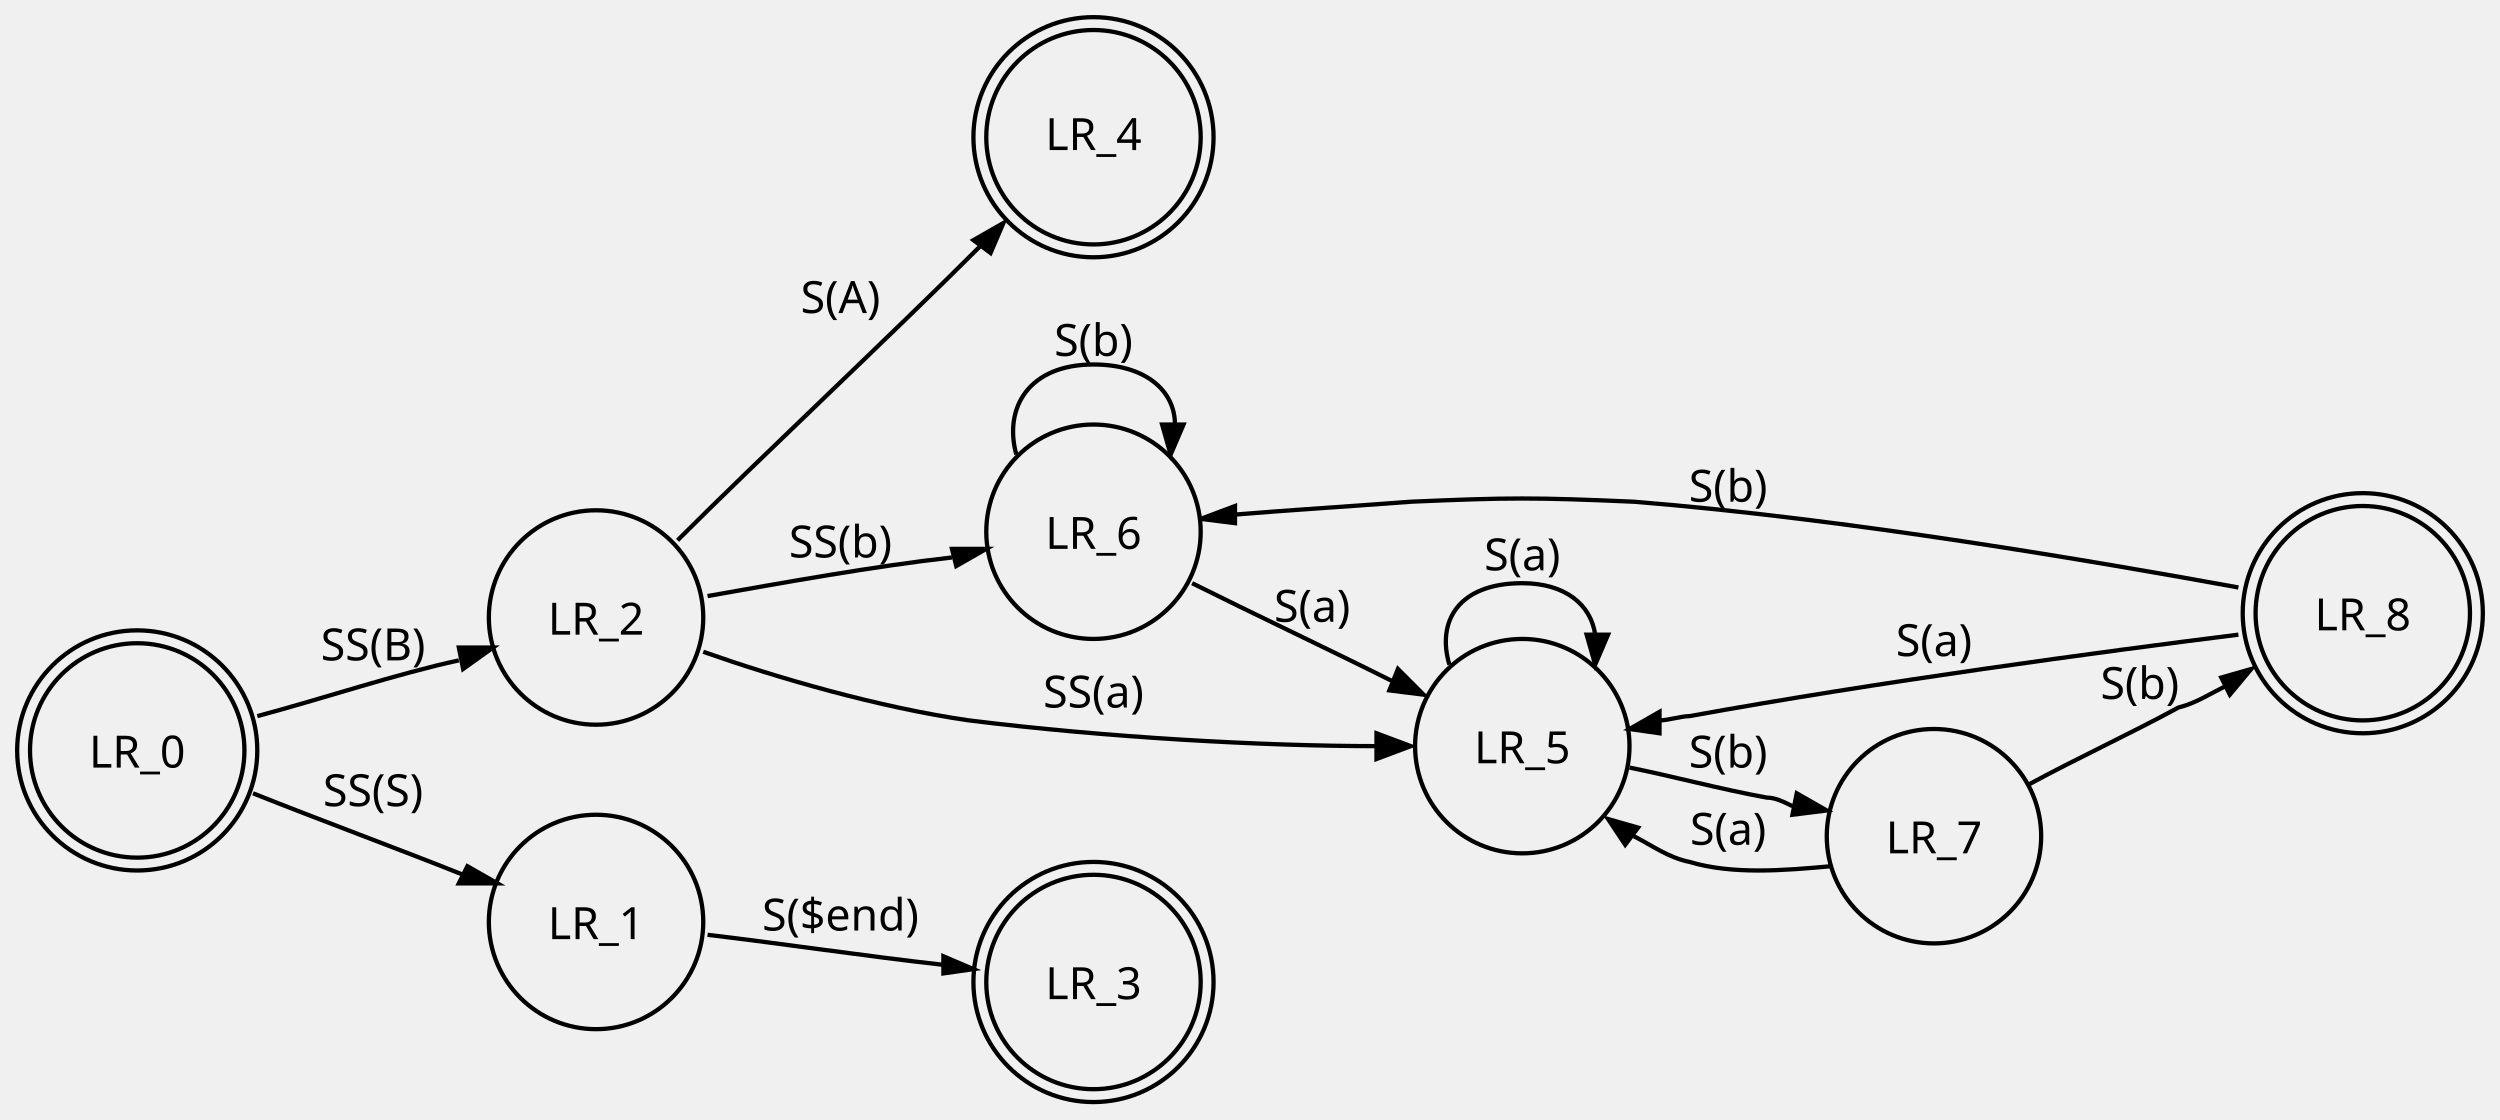
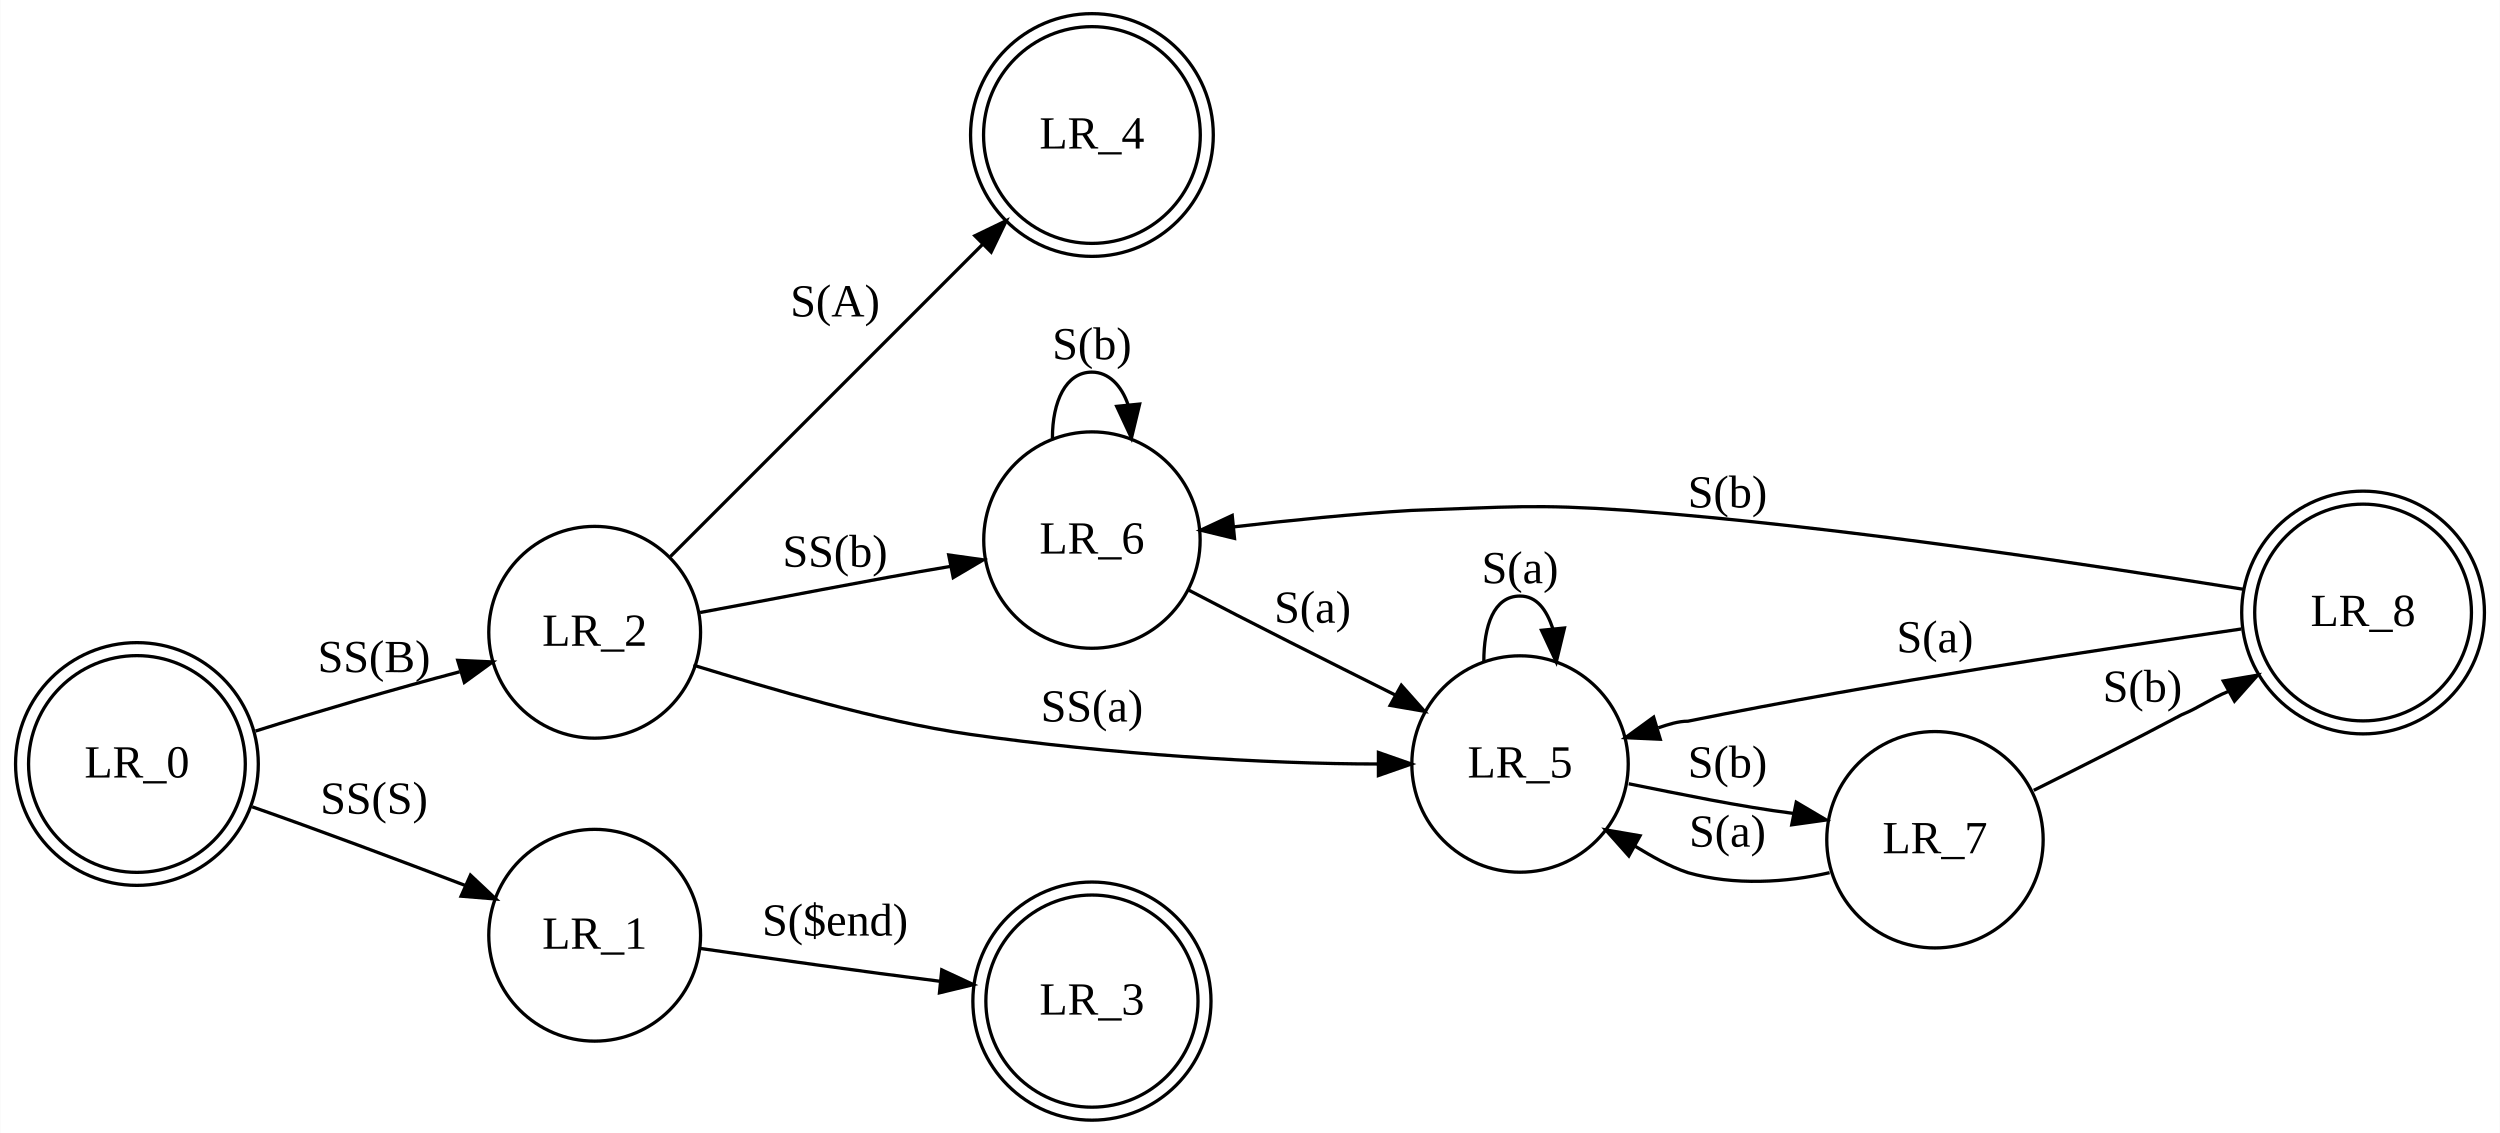
- <svg xmlns="http://www.w3.org/2000/svg" width="583pt" height="261pt" viewBox="0 0 583 261">
-   <g id="graph0" class="graph" style="font-family:Times-Roman;font-size:14.00;">
+ <svg xmlns="http://www.w3.org/2000/svg" width="576pt" height="261pt" viewBox="0.00 0.00 576.00 261.40">
+   <g id="graph0" class="graph" transform="scale(0.759894 0.759894) rotate(0) translate(4 340)">
+     <polygon style="fill:white;stroke:white;" points="-4,4 -4,-340 754,-340 754,4 -4,4" />
    <g id="node1" class="node">
-       <ellipse style="fill:none;stroke:black;" cx="32" cy="175" rx="25" ry="25" />
-       <ellipse style="fill:none;stroke:black;" cx="32" cy="175" rx="28" ry="28" />
-       <text text-anchor="middle" x="32" y="179" style="font-size:10.39;">LR_0</text>
+       <ellipse style="fill:none;stroke:black;" cx="37" cy="-108" rx="32.91" ry="32.91" />
+       <ellipse style="fill:none;stroke:black;" cx="37" cy="-108" rx="36.856" ry="36.856" />
+       <text text-anchor="middle" x="37" y="-103.9" style="font-family:Times New Roman;font-size:14.00;">LR_0</text>
    </g>
    <g id="node6" class="node">
-       <ellipse style="fill:none;stroke:black;" cx="139" cy="144" rx="25" ry="25" />
-       <text text-anchor="middle" x="139" y="148" style="font-size:10.39;">LR_2</text>
+       <ellipse style="fill:none;stroke:black;" cx="176" cy="-148" rx="32.157" ry="32.157" />
+       <text text-anchor="middle" x="176" y="-143.9" style="font-family:Times New Roman;font-size:14.00;">LR_2</text>
    </g>
    <g id="edge2" class="edge">
-       <path style="fill:none;stroke:black;" d="M60,167C75,163 93,157 107,154" />
-       <polygon style="fill:black;stroke:black;" points="107,151 115,151 108,156 107,151" />
-       <text text-anchor="middle" x="87" y="154" style="font-size:10.39;">SS(B)</text>
+       <path style="fill:none;stroke:black;" d="M73,-118C92,-124 116,-131 135,-136" />
+       <polygon style="fill:black;stroke:black;" points="134.416,-139.479 145,-139 136.427,-132.774 134.416,-139.479" />
+       <text text-anchor="middle" x="109" y="-135.9" style="font-family:Times New Roman;font-size:14.00;">SS(B)</text>
    </g>
    <g id="node8" class="node">
-       <ellipse style="fill:none;stroke:black;" cx="139" cy="215" rx="25" ry="25" />
-       <text text-anchor="middle" x="139" y="219" style="font-size:10.39;">LR_1</text>
+       <ellipse style="fill:none;stroke:black;" cx="176" cy="-56" rx="32.157" ry="32.157" />
+       <text text-anchor="middle" x="176" y="-51.9" style="font-family:Times New Roman;font-size:14.00;">LR_1</text>
    </g>
    <g id="edge4" class="edge">
-       <path style="fill:none;stroke:black;" d="M59,185C74,191 93,198 108,204" />
-       <polygon style="fill:black;stroke:black;" points="109,202 116,206 107,206 109,202" />
-       <text text-anchor="middle" x="87" y="188" style="font-size:10.39;">SS(S)</text>
+       <path style="fill:none;stroke:black;" d="M72,-95C92,-88 116,-79 137,-71" />
+       <polygon style="fill:black;stroke:black;" points="138.283,-74.26 146,-67 135.44,-67.863 138.283,-74.26" />
+       <text text-anchor="middle" x="109" y="-92.9" style="font-family:Times New Roman;font-size:14.00;">SS(S)</text>
    </g>
    <g id="node2" class="node">
-       <ellipse style="fill:none;stroke:black;" cx="255" cy="229" rx="25" ry="25" />
-       <ellipse style="fill:none;stroke:black;" cx="255" cy="229" rx="28" ry="28" />
-       <text text-anchor="middle" x="255" y="233" style="font-size:10.39;">LR_3</text>
+       <ellipse style="fill:none;stroke:black;" cx="327" cy="-36" rx="32.212" ry="32.212" />
+       <ellipse style="fill:none;stroke:black;" cx="327" cy="-36" rx="36.157" ry="36.157" />
+       <text text-anchor="middle" x="327" y="-31.9" style="font-family:Times New Roman;font-size:14.00;">LR_3</text>
    </g>
    <g id="node3" class="node">
-       <ellipse style="fill:none;stroke:black;" cx="255" cy="32" rx="25" ry="25" />
-       <ellipse style="fill:none;stroke:black;" cx="255" cy="32" rx="28" ry="28" />
-       <text text-anchor="middle" x="255" y="35" style="font-size:10.39;">LR_4</text>
+       <ellipse style="fill:none;stroke:black;" cx="327" cy="-299" rx="32.91" ry="32.91" />
+       <ellipse style="fill:none;stroke:black;" cx="327" cy="-299" rx="36.856" ry="36.856" />
+       <text text-anchor="middle" x="327" y="-294.9" style="font-family:Times New Roman;font-size:14.00;">LR_4</text>
    </g>
    <g id="node4" class="node">
-       <ellipse style="fill:none;stroke:black;" cx="551" cy="143" rx="25" ry="25" />
-       <ellipse style="fill:none;stroke:black;" cx="551" cy="143" rx="28" ry="28" />
-       <text text-anchor="middle" x="551" y="147" style="font-size:10.39;">LR_8</text>
+       <ellipse style="fill:none;stroke:black;" cx="713" cy="-154" rx="32.91" ry="32.91" />
+       <ellipse style="fill:none;stroke:black;" cx="713" cy="-154" rx="36.856" ry="36.856" />
+       <text text-anchor="middle" x="713" y="-149.9" style="font-family:Times New Roman;font-size:14.00;">LR_8</text>
    </g>
    <g id="node11" class="node">
-       <ellipse style="fill:none;stroke:black;" cx="255" cy="124" rx="25" ry="25" />
-       <text text-anchor="middle" x="255" y="128" style="font-size:10.39;">LR_6</text>
+       <ellipse style="fill:none;stroke:black;" cx="327" cy="-176" rx="32.856" ry="32.856" />
+       <text text-anchor="middle" x="327" y="-171.9" style="font-family:Times New Roman;font-size:14.00;">LR_6</text>
    </g>
    <g id="edge26" class="edge">
-       <path style="fill:none;stroke:black;" d="M522,137C489,131 431,121 381,117 358,116 352,116 329,117 316,118 300,119 288,120" />
-       <polygon style="fill:black;stroke:black;" points="288,122 280,121 288,118 288,122" />
-       <text text-anchor="middle" x="403" y="117" style="font-size:10.39;">S(b)</text>
+       <path style="fill:none;stroke:black;" d="M677,-161C633,-168 556,-180 490,-185 461,-187 454,-186 424,-185 407,-184 387,-182 370,-180" />
+       <polygon style="fill:black;stroke:black;" points="370.299,-176.512 360,-179 369.602,-183.478 370.299,-176.512" />
+       <text text-anchor="middle" x="520" y="-185.9" style="font-family:Times New Roman;font-size:14.00;">S(b)</text>
    </g>
    <g id="node13" class="node">
-       <ellipse style="fill:none;stroke:black;" cx="355" cy="174" rx="25" ry="25" />
-       <text text-anchor="middle" x="355" y="178" style="font-size:10.39;">LR_5</text>
+       <ellipse style="fill:none;stroke:black;" cx="457" cy="-108" rx="32.856" ry="32.856" />
+       <text text-anchor="middle" x="457" y="-103.9" style="font-family:Times New Roman;font-size:14.00;">LR_5</text>
    </g>
    <g id="edge28" class="edge">
-       <path style="fill:none;stroke:black;" d="M522,148C490,152 438,159 394,167 392,167 389,168 387,168" />
-       <polygon style="fill:black;stroke:black;" points="387,171 380,170 387,166 387,171" />
-       <text text-anchor="middle" x="451" y="153" style="font-size:10.39;">S(a)</text>
+       <path style="fill:none;stroke:black;" d="M676,-149C635,-143 567,-133 508,-121 505,-121 502,-120 499,-119" />
+       <polygon style="fill:black;stroke:black;" points="499.584,-115.521 489,-116 497.573,-122.226 499.584,-115.521" />
+       <text text-anchor="middle" x="583" y="-141.9" style="font-family:Times New Roman;font-size:14.00;">S(a)</text>
    </g>
    <g id="edge12" class="edge">
-       <path style="fill:none;stroke:black;" d="M158,126C177,107 208,78 229,57" />
-       <polygon style="fill:black;stroke:black;" points="227,56 234,52 231,59 227,56" />
-       <text text-anchor="middle" x="196" y="73" style="font-size:10.39;">S(A)</text>
+       <path style="fill:none;stroke:black;" d="M199,-171C224,-196 265,-237 294,-266" />
+       <polygon style="fill:black;stroke:black;" points="291.454,-268.404 301,-273 296.404,-263.454 291.454,-268.404" />
+       <text text-anchor="middle" x="249" y="-243.9" style="font-family:Times New Roman;font-size:14.00;">S(A)</text>
    </g>
    <g id="edge8" class="edge">
-       <path style="fill:none;stroke:black;" d="M165,139C182,136 204,132 222,130" />
-       <polygon style="fill:black;stroke:black;" points="222,128 230,128 223,132 222,128" />
-       <text text-anchor="middle" x="196" y="130" style="font-size:10.39;">SS(b)</text>
+       <path style="fill:none;stroke:black;" d="M208,-154C230,-158 260,-164 284,-168" />
+       <polygon style="fill:black;stroke:black;" points="283.508,-171.471 294,-170 284.881,-164.607 283.508,-171.471" />
+       <text text-anchor="middle" x="249" y="-167.9" style="font-family:Times New Roman;font-size:14.00;">SS(b)</text>
    </g>
    <g id="edge10" class="edge">
-       <path style="fill:none;stroke:black;" d="M164,152C181,158 205,165 226,168 258,172 295,174 321,174" />
-       <polygon style="fill:black;stroke:black;" points="321,171 329,174 321,177 321,171" />
-       <text text-anchor="middle" x="255" y="165" style="font-size:10.39;">SS(a)</text>
+       <path style="fill:none;stroke:black;" d="M206,-138C229,-131 262,-121 290,-117 332,-111 380,-108 414,-108" />
+       <polygon style="fill:black;stroke:black;" points="414,-111.5 424,-108 414,-104.5 414,-111.5" />
+       <text text-anchor="middle" x="327" y="-120.9" style="font-family:Times New Roman;font-size:14.00;">SS(a)</text>
    </g>
    <g id="edge6" class="edge">
-       <path style="fill:none;stroke:black;" d="M165,218C182,220 202,223 220,225" />
-       <polygon style="fill:black;stroke:black;" points="220,223 227,226 220,227 220,223" />
-       <text text-anchor="middle" x="196" y="217" style="font-size:10.39;">S($end)</text>
+       <path style="fill:none;stroke:black;" d="M208,-52C229,-49 257,-45 281,-42" />
+       <polygon style="fill:black;stroke:black;" points="281.398,-45.478 291,-41 280.701,-38.513 281.398,-45.478" />
+       <text text-anchor="middle" x="249" y="-55.9" style="font-family:Times New Roman;font-size:14.00;">S($end)</text>
    </g>
    <g id="edge18" class="edge">
-       <path style="fill:none;stroke:black;" d="M237,106C234,95 240,85 255,85 267,85 274,91 274,99" />
-       <polygon style="fill:black;stroke:black;" points="276,99 273,106 271,99 276,99" />
-       <text text-anchor="middle" x="255" y="83" style="font-size:10.39;">S(b)</text>
+       <path style="fill:none;stroke:black;" d="M315,-207C315,-218 319,-227 327,-227 332,-227 336,-223 338,-217" />
+       <polygon style="fill:black;stroke:black;" points="341.488,-217.299 339,-207 334.522,-216.602 341.488,-217.299" />
+       <text text-anchor="middle" x="327" y="-230.9" style="font-family:Times New Roman;font-size:14.00;">S(b)</text>
    </g>
    <g id="edge20" class="edge">
-       <path style="fill:none;stroke:black;" d="M278,136C292,143 309,151 325,159" />
-       <polygon style="fill:black;stroke:black;" points="326,156 332,162 324,161 326,156" />
-       <text text-anchor="middle" x="306" y="145" style="font-size:10.39;">S(a)</text>
+       <path style="fill:none;stroke:black;" d="M356,-161C375,-151 399,-139 419,-129" />
+       <polygon style="fill:black;stroke:black;" points="420.958,-131.916 428,-124 417.559,-125.797 420.958,-131.916" />
+       <text text-anchor="middle" x="394" y="-150.9" style="font-family:Times New Roman;font-size:14.00;">S(a)</text>
    </g>
    <g id="edge16" class="edge">
-       <path style="fill:none;stroke:black;" d="M338,155C335,145 340,136 355,136 365,136 371,141 372,148" />
-       <polygon style="fill:black;stroke:black;" points="375,148 372,155 370,148 375,148" />
-       <text text-anchor="middle" x="355" y="133" style="font-size:10.39;">S(a)</text>
+       <path style="fill:none;stroke:black;" d="M446,-139C446,-150 449,-159 457,-159 462,-159 465,-155 467,-149" />
+       <polygon style="fill:black;stroke:black;" points="470.488,-149.299 468,-139 463.522,-148.602 470.488,-149.299" />
+       <text text-anchor="middle" x="457" y="-162.9" style="font-family:Times New Roman;font-size:14.00;">S(a)</text>
    </g>
    <g id="node16" class="node">
-       <ellipse style="fill:none;stroke:black;" cx="451" cy="195" rx="25" ry="25" />
-       <text text-anchor="middle" x="451" y="199" style="font-size:10.39;">LR_7</text>
+       <ellipse style="fill:none;stroke:black;" cx="583" cy="-85" rx="32.856" ry="32.856" />
+       <text text-anchor="middle" x="583" y="-80.9" style="font-family:Times New Roman;font-size:14.00;">LR_7</text>
    </g>
    <g id="edge14" class="edge">
-       <path style="fill:none;stroke:black;" d="M380,179C390,181 401,184 412,186 414,186 416,187 418,188" />
-       <polygon style="fill:black;stroke:black;" points="419,185 426,189 418,190 419,185" />
-       <text text-anchor="middle" x="403" y="179" style="font-size:10.39;">S(b)</text>
+       <path style="fill:none;stroke:black;" d="M490,-102C505,-99 524,-95 540,-93" />
+       <polygon style="fill:black;stroke:black;" points="540.881,-96.393 550,-91 539.508,-89.529 540.881,-96.393" />
+       <text text-anchor="middle" x="520" y="-103.9" style="font-family:Times New Roman;font-size:14.00;">S(b)</text>
    </g>
    <g id="edge22" class="edge">
-       <path style="fill:none;stroke:black;" d="M473,183C484,177 497,171 508,165 512,164 515,162 519,160" />
-       <polygon style="fill:black;stroke:black;" points="518,158 525,156 520,162 518,158" />
-       <text text-anchor="middle" x="499" y="163" style="font-size:10.39;">S(b)</text>
+       <path style="fill:none;stroke:black;" d="M613,-100C627,-107 643,-115 658,-123 663,-125 667,-128 672,-130" />
+       <polygon style="fill:black;stroke:black;" points="670.559,-133.203 681,-135 673.958,-127.084 670.559,-133.203" />
+       <text text-anchor="middle" x="646" y="-126.9" style="font-family:Times New Roman;font-size:14.00;">S(b)</text>
    </g>
    <g id="edge24" class="edge">
-       <path style="fill:none;stroke:black;" d="M427,202C416,203 404,204 394,201 389,200 385,197 381,195" />
-       <polygon style="fill:black;stroke:black;" points="379,197 375,191 382,193 379,197" />
-       <text text-anchor="middle" x="403" y="197" style="font-size:10.39;">S(a)</text>
+       <path style="fill:none;stroke:black;" d="M551,-75C538,-72 522,-71 508,-75 502,-77 497,-80 492,-83" />
+       <polygon style="fill:black;stroke:black;" points="490.042,-80.084 483,-88 493.441,-86.203 490.042,-80.084" />
+       <text text-anchor="middle" x="520" y="-82.9" style="font-family:Times New Roman;font-size:14.00;">S(a)</text>
    </g>
  </g>
</svg>
